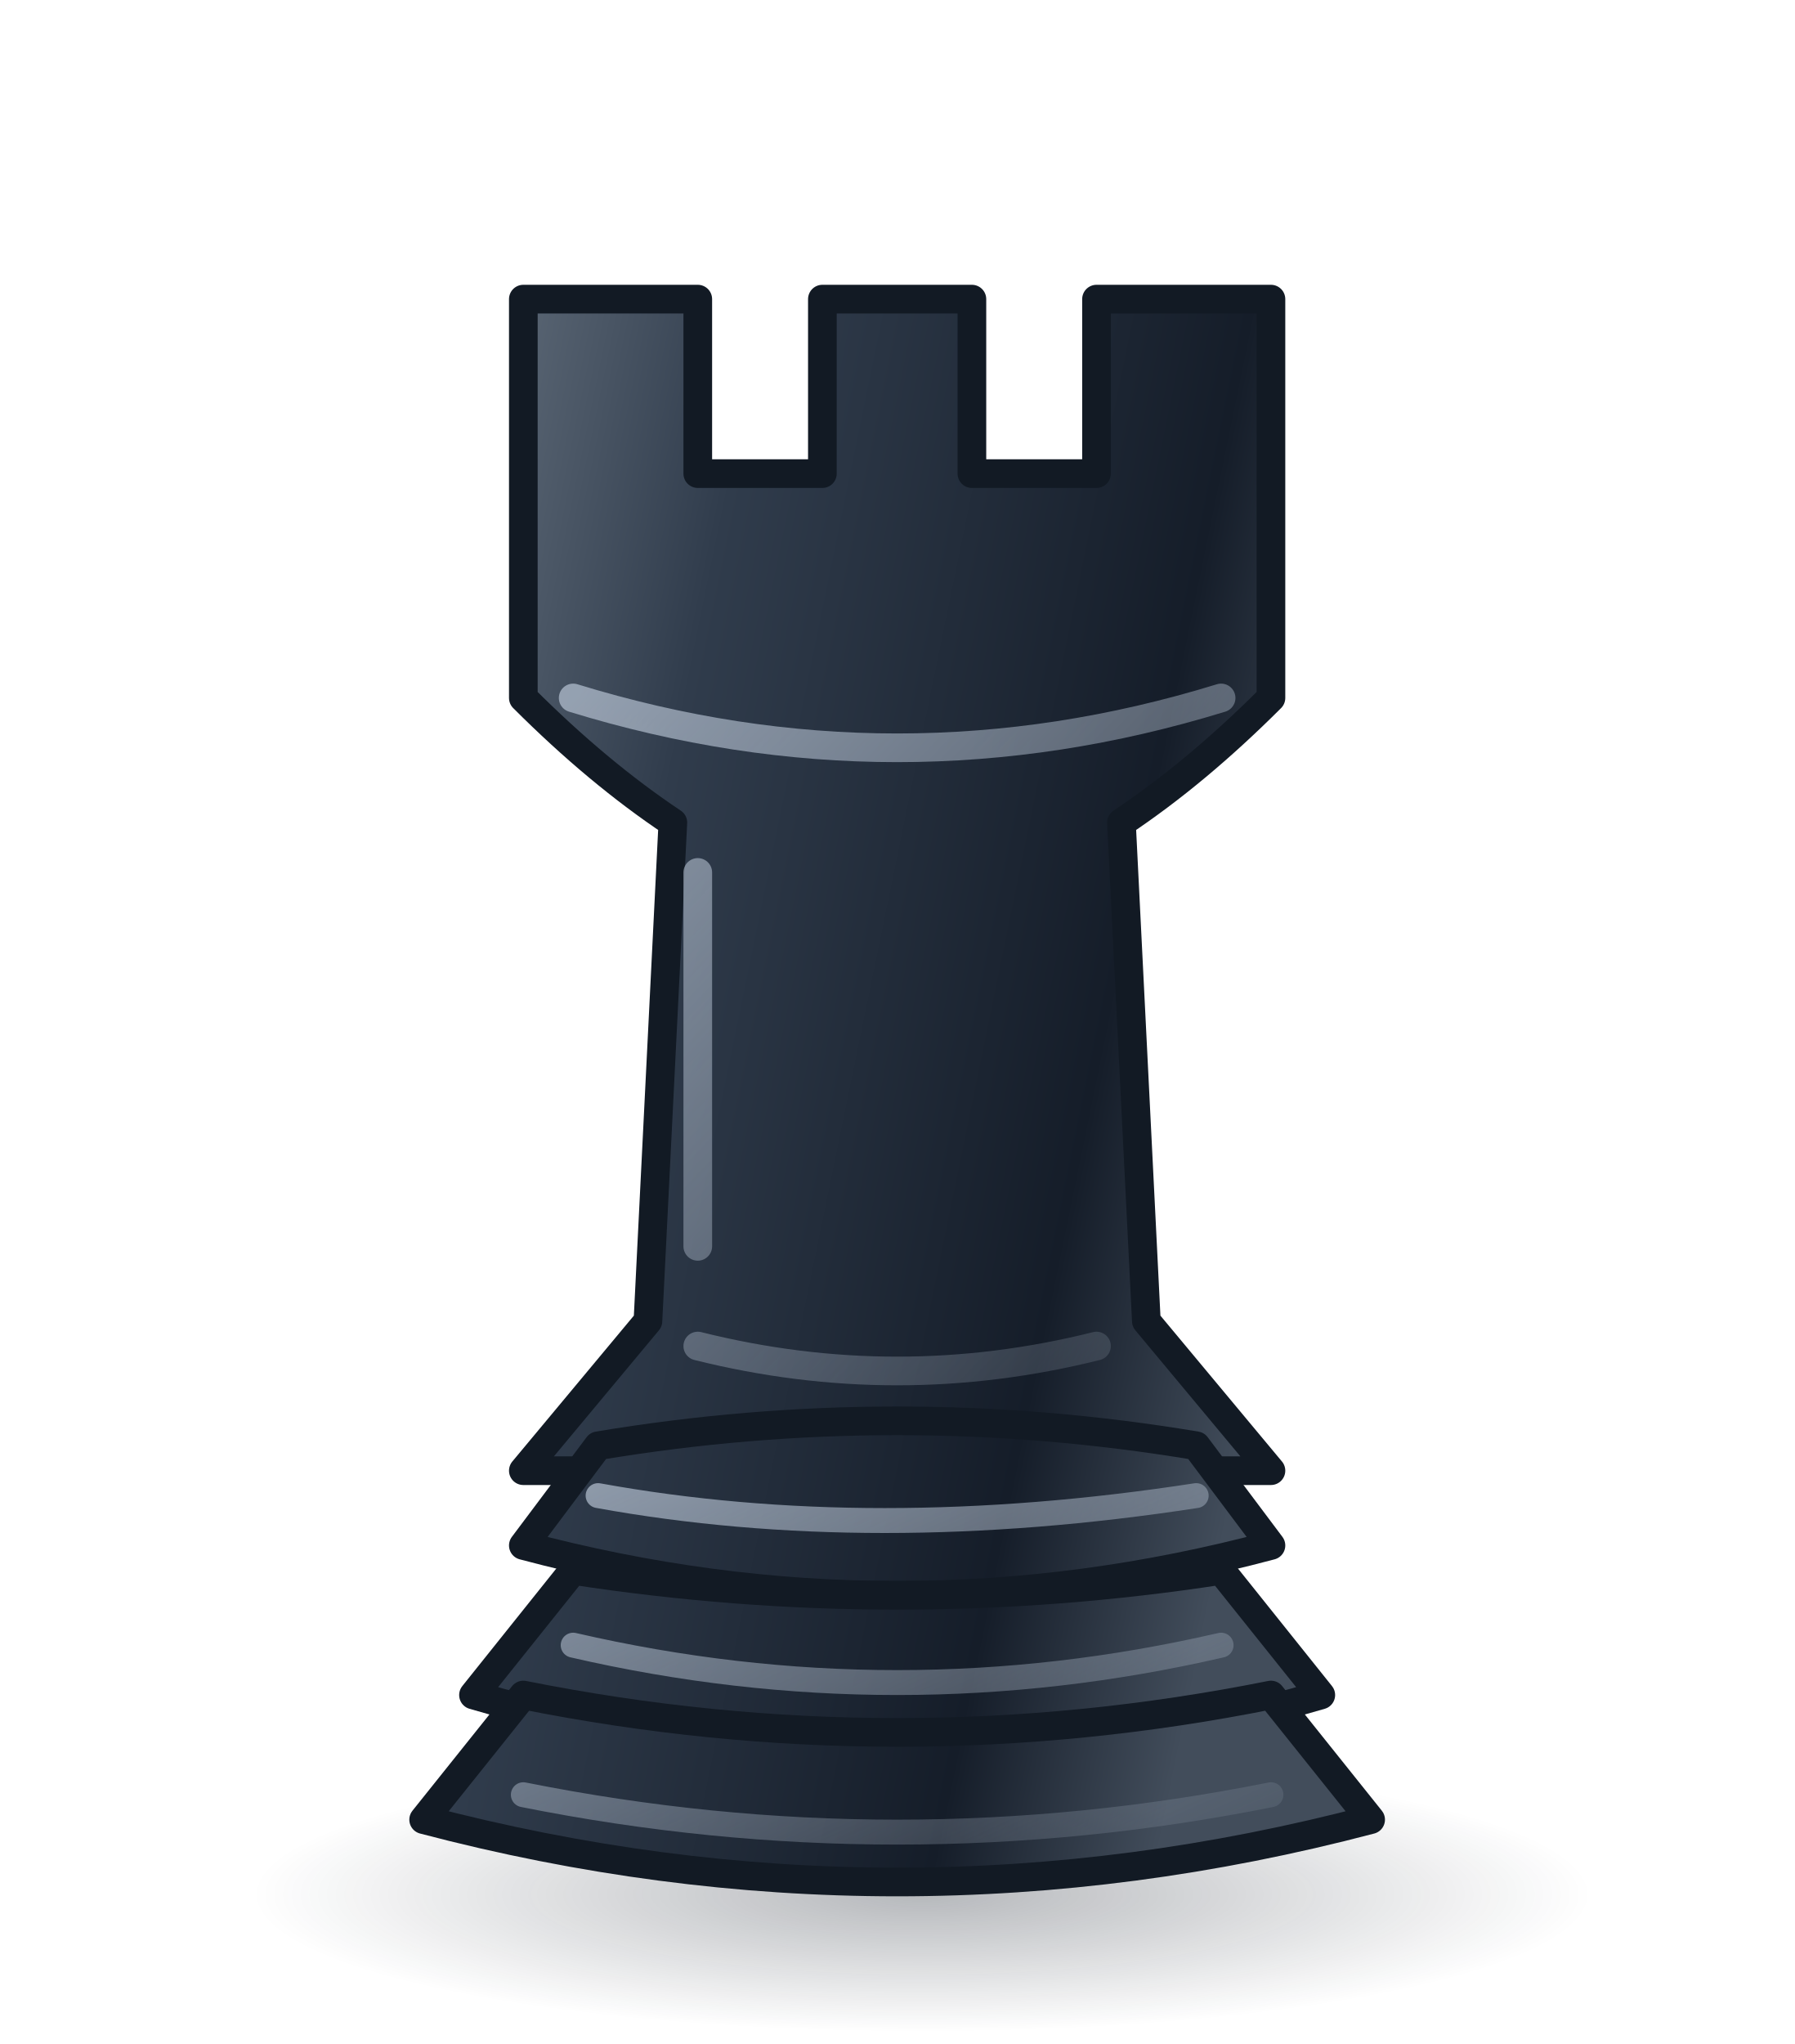
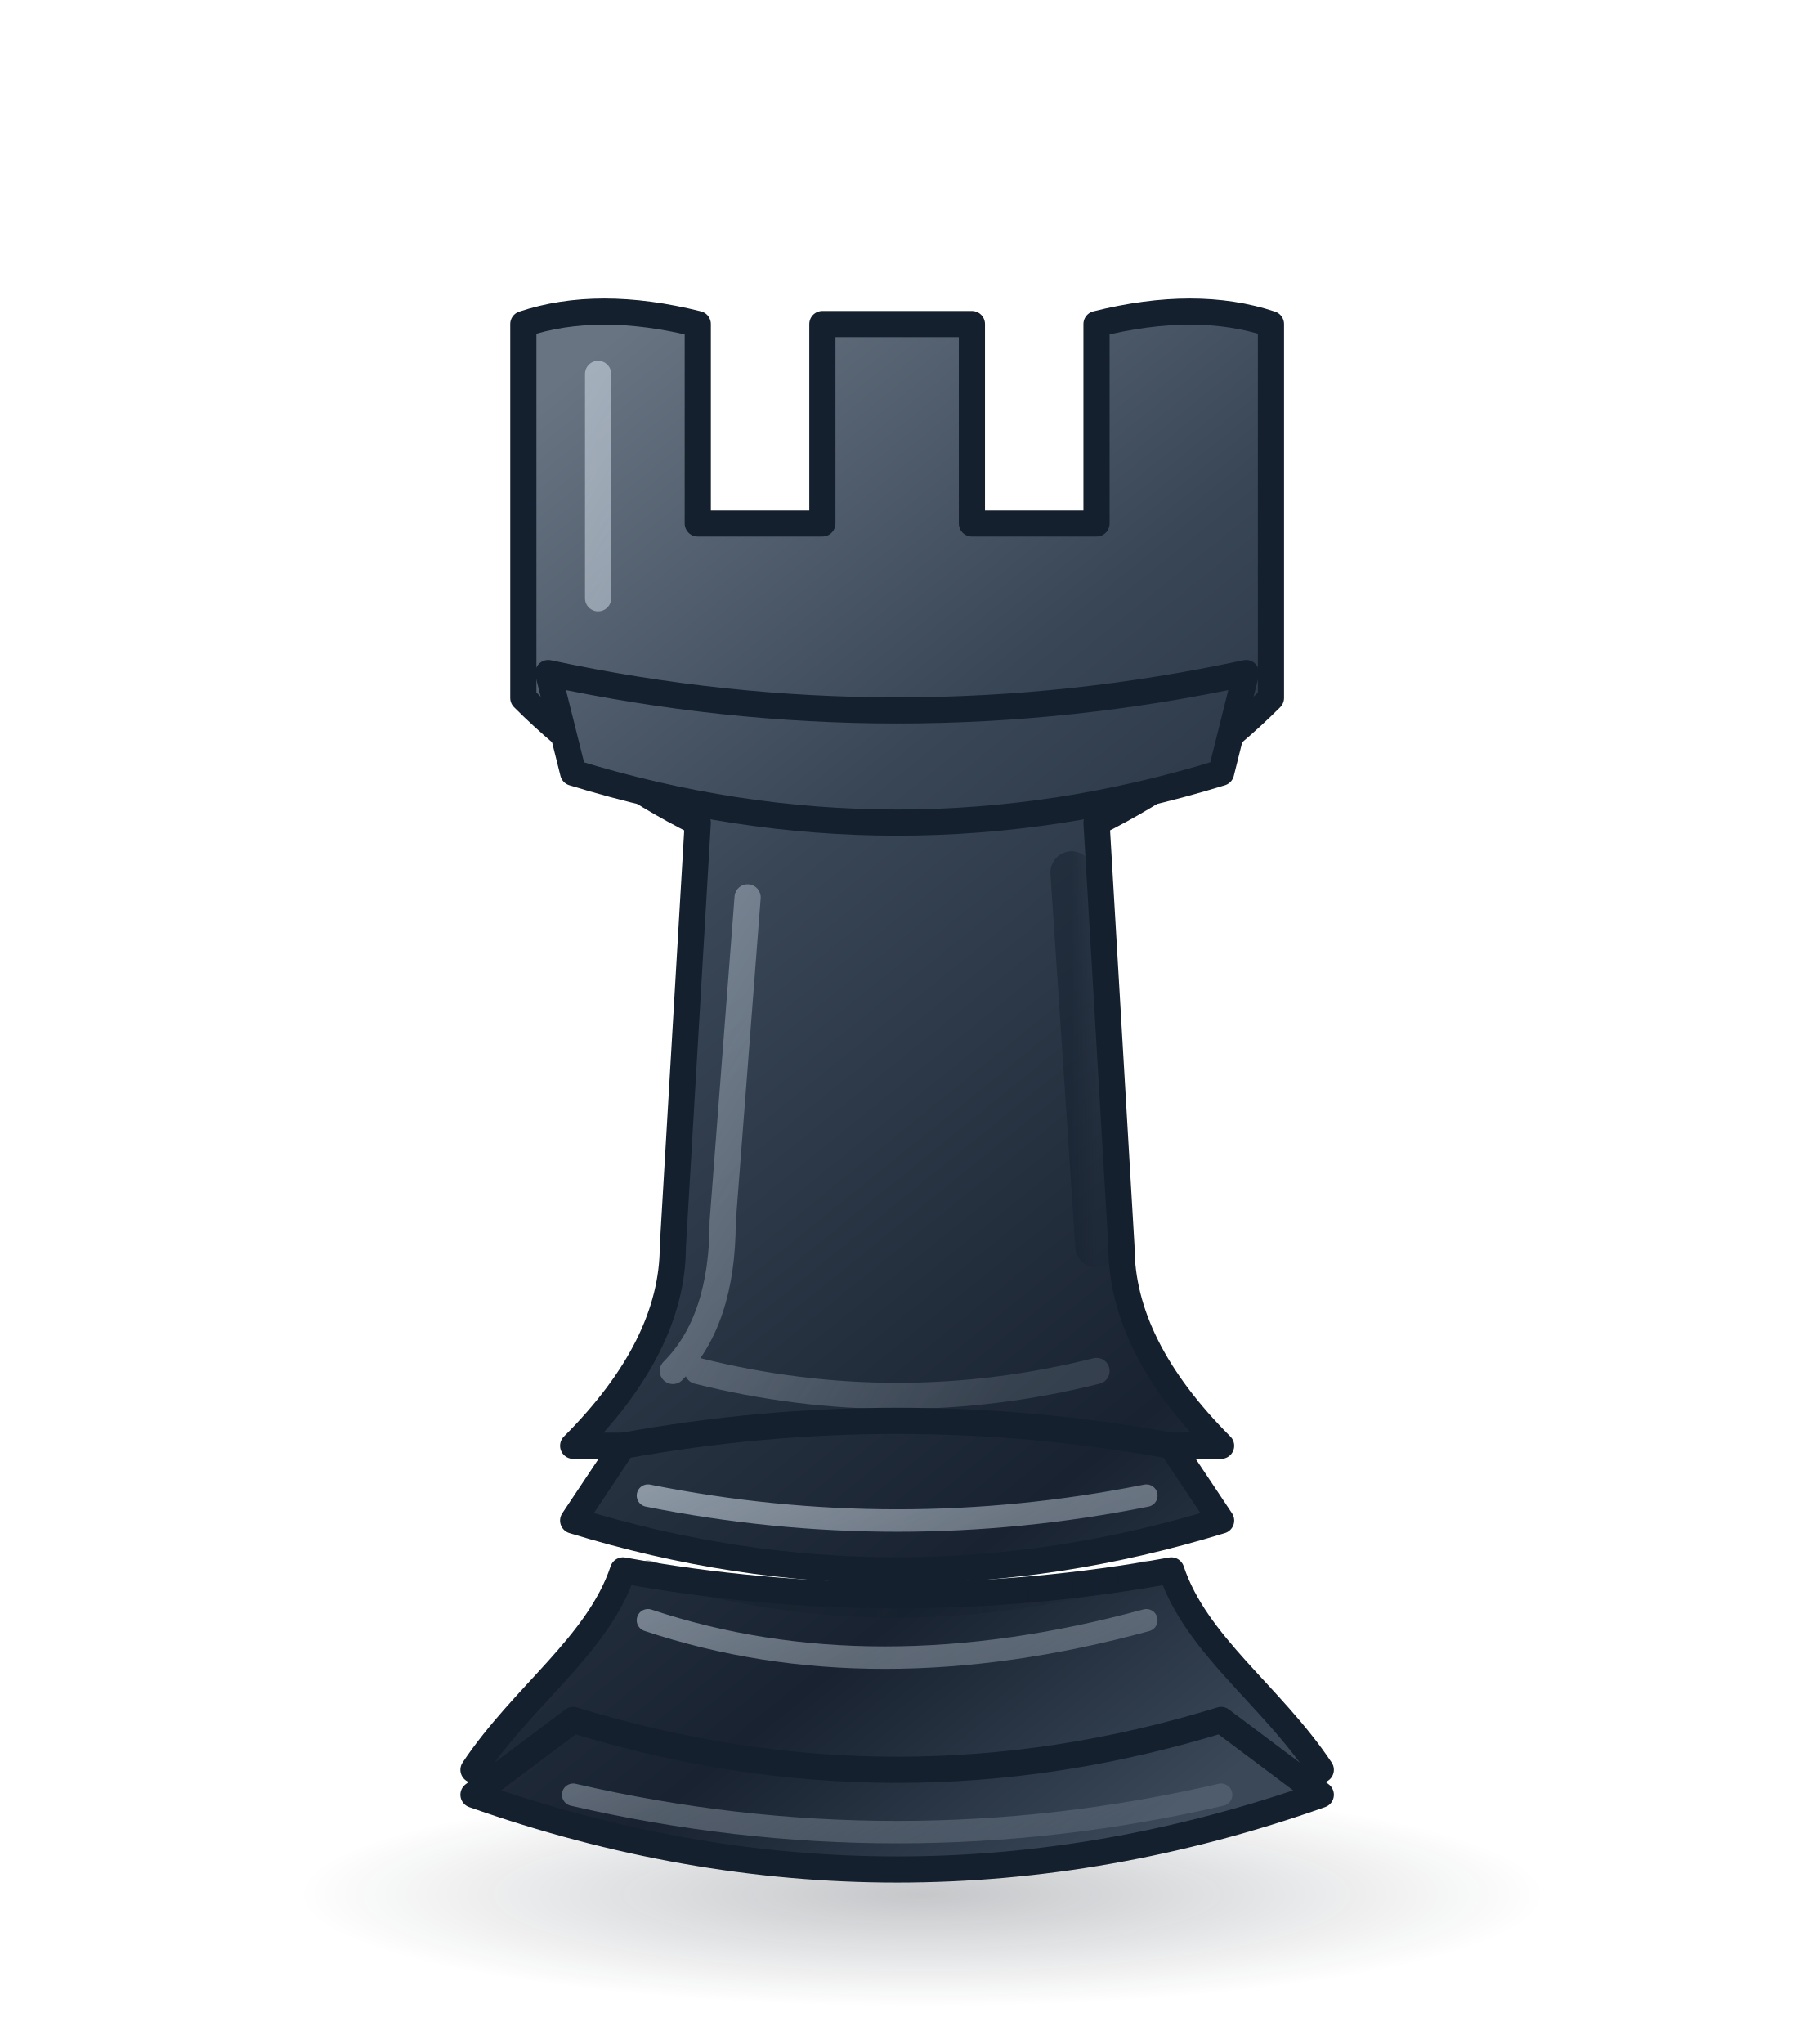
<svg xmlns="http://www.w3.org/2000/svg" viewBox="0 0 72 82">
  <defs>
-     <linearGradient id="body" x1="17" y1="20" x2="56" y2="28" gradientUnits="userSpaceOnUse">
-       <stop offset="0" stop-color="#626e7c" />
-       <stop offset=".3" stop-color="#303c4c" />
-       <stop offset=".78" stop-color="#151d29" />
-       <stop offset="1" stop-color="#424d5b" />
+     <linearGradient id="body" x1="19" y1="18" x2="57" y2="65" gradientUnits="userSpaceOnUse">
+       <stop stop-color="#687482" />
+       <stop offset=".34" stop-color="#394656" />
+       <stop offset=".78" stop-color="#182230" />
+       <stop offset="1" stop-color="#3a4858" />
    </linearGradient>
-     <radialGradient id="sphere" cx=".32" cy=".25" r=".8">
-       <stop stop-color="#788492" />
-       <stop offset=".55" stop-color="#354252" />
-       <stop offset="1" stop-color="#141d29" />
+     <radialGradient id="sphere" cx=".32" cy=".24" r=".83">
+       <stop stop-color="#82909f" />
+       <stop offset=".56" stop-color="#435264" />
+       <stop offset="1" stop-color="#192534" />
    </radialGradient>
-     <linearGradient id="rim" x1="0" y1="0" x2="1" y2="1">
-       <stop stop-color="#a9b5c5" stop-opacity=".8" />
-       <stop offset="1" stop-color="#a9b5c5" stop-opacity=".12" />
+     <linearGradient id="rim" x1="0" y1="0" x2=".8" y2="1">
+       <stop stop-color="#bdc8d4" stop-opacity=".7" />
+       <stop offset="1" stop-color="#bdc8d4" stop-opacity=".16" />
+     </linearGradient>
+     <linearGradient id="shade">
+       <stop stop-color="#14202e" stop-opacity=".5" />
+       <stop offset="1" stop-color="#14202e" stop-opacity=".15" />
    </linearGradient>
    <linearGradient id="ink">
-       <stop stop-color="#121a24" />
-       <stop offset="1" stop-color="#121a24" />
+       <stop stop-color="#14202e" />
+       <stop offset="1" stop-color="#14202e" />
    </linearGradient>
    <radialGradient id="shadow">
-       <stop stop-color="#0c1420" stop-opacity=".3" />
+       <stop stop-color="#0c1420" stop-opacity=".24" />
      <stop offset="1" stop-color="#0c1420" stop-opacity="0" />
    </radialGradient>
  </defs>
-   <ellipse cx="37" cy="76" rx="27" ry="5.5" fill="url(#shadow)" />
-   <g fill="url(#body)" stroke="#121a24" stroke-width="1.15" stroke-linejoin="round" stroke-linecap="round">
-     <path d="M21 12 H28 V19 H33 V12 H39 V19 H44 V12 H51 V28 Q48 31 45 33 L46 53 L51 59 H21 L26 53 L27 33 Q24 31 21 28 Z" />
-     <path d="M23 28 Q36 32 49 28 M28 35 V50 M28 54 Q36 56 44 54" fill="none" stroke="url(#rim)" />
-     <path d="M24 58 Q36 56 48 58 L51 62 Q36 66 21 62 Z" />
-     <path d="M23 63 Q36 65 49 63 L53 68 Q36 73 19 68 Z" />
-     <path d="M21 68 Q36 71 51 68 L55 73 Q36 78 17 73 Z" />
-     <path d="M24 60 Q35 62 48 60 M23 66 Q36 69 49 66 M21 72 Q36 75 51 72" fill="none" stroke="url(#rim)" stroke-width="1" />
+   <ellipse cx="37" cy="76" rx="25" ry="4.5" fill="url(#shadow)" />
+   <g fill="url(#body)" stroke="#14202e" stroke-width="1.05" stroke-linejoin="round" stroke-linecap="round">
+     <path d="M21 13 Q24 12 28 13 V21 H33 V13 H39 V21 H44 V13 Q48 12 51 13 V28 Q48 31 44 33 L45 50 Q45 54 49 58 H23 Q27 54 27 50 L28 33 Q24 31 21 28 Z" />
+     <path d="M22 27 Q36 30 50 27 L49 31 Q36 35 23 31 Z" />
+     <path d="M24 15 V24 M30 36 L29 49 Q29 53 27 55 M28 55 Q36 57 44 55" fill="none" stroke="url(#rim)" />
+     <path d="M43 35 L44 50" fill="none" stroke="url(#shade)" stroke-width="1.7" />
+     <path d="M25 58 Q36 56 47 58 L49 61 Q36 65 23 61 Z" />
+     <path d="M25 63 Q36 65 47 63 C48 66 51 68 53 71 Q36 77 19 71 C21 68 24 66 25 63 Z" />
+     <path d="M23 69 Q36 73 49 69 L53 72 Q36 78 19 72 Z" />
+     <path d="M26 60 Q36 62 46 60 M26 65 Q35 68 46 65 M23 72 Q36 75 49 72" fill="none" stroke="url(#rim)" stroke-width=".9" />
+     <path d="M26 63 Q36 66 46 63" fill="none" stroke="url(#shade)" stroke-width=".8" />
  </g>
</svg>
